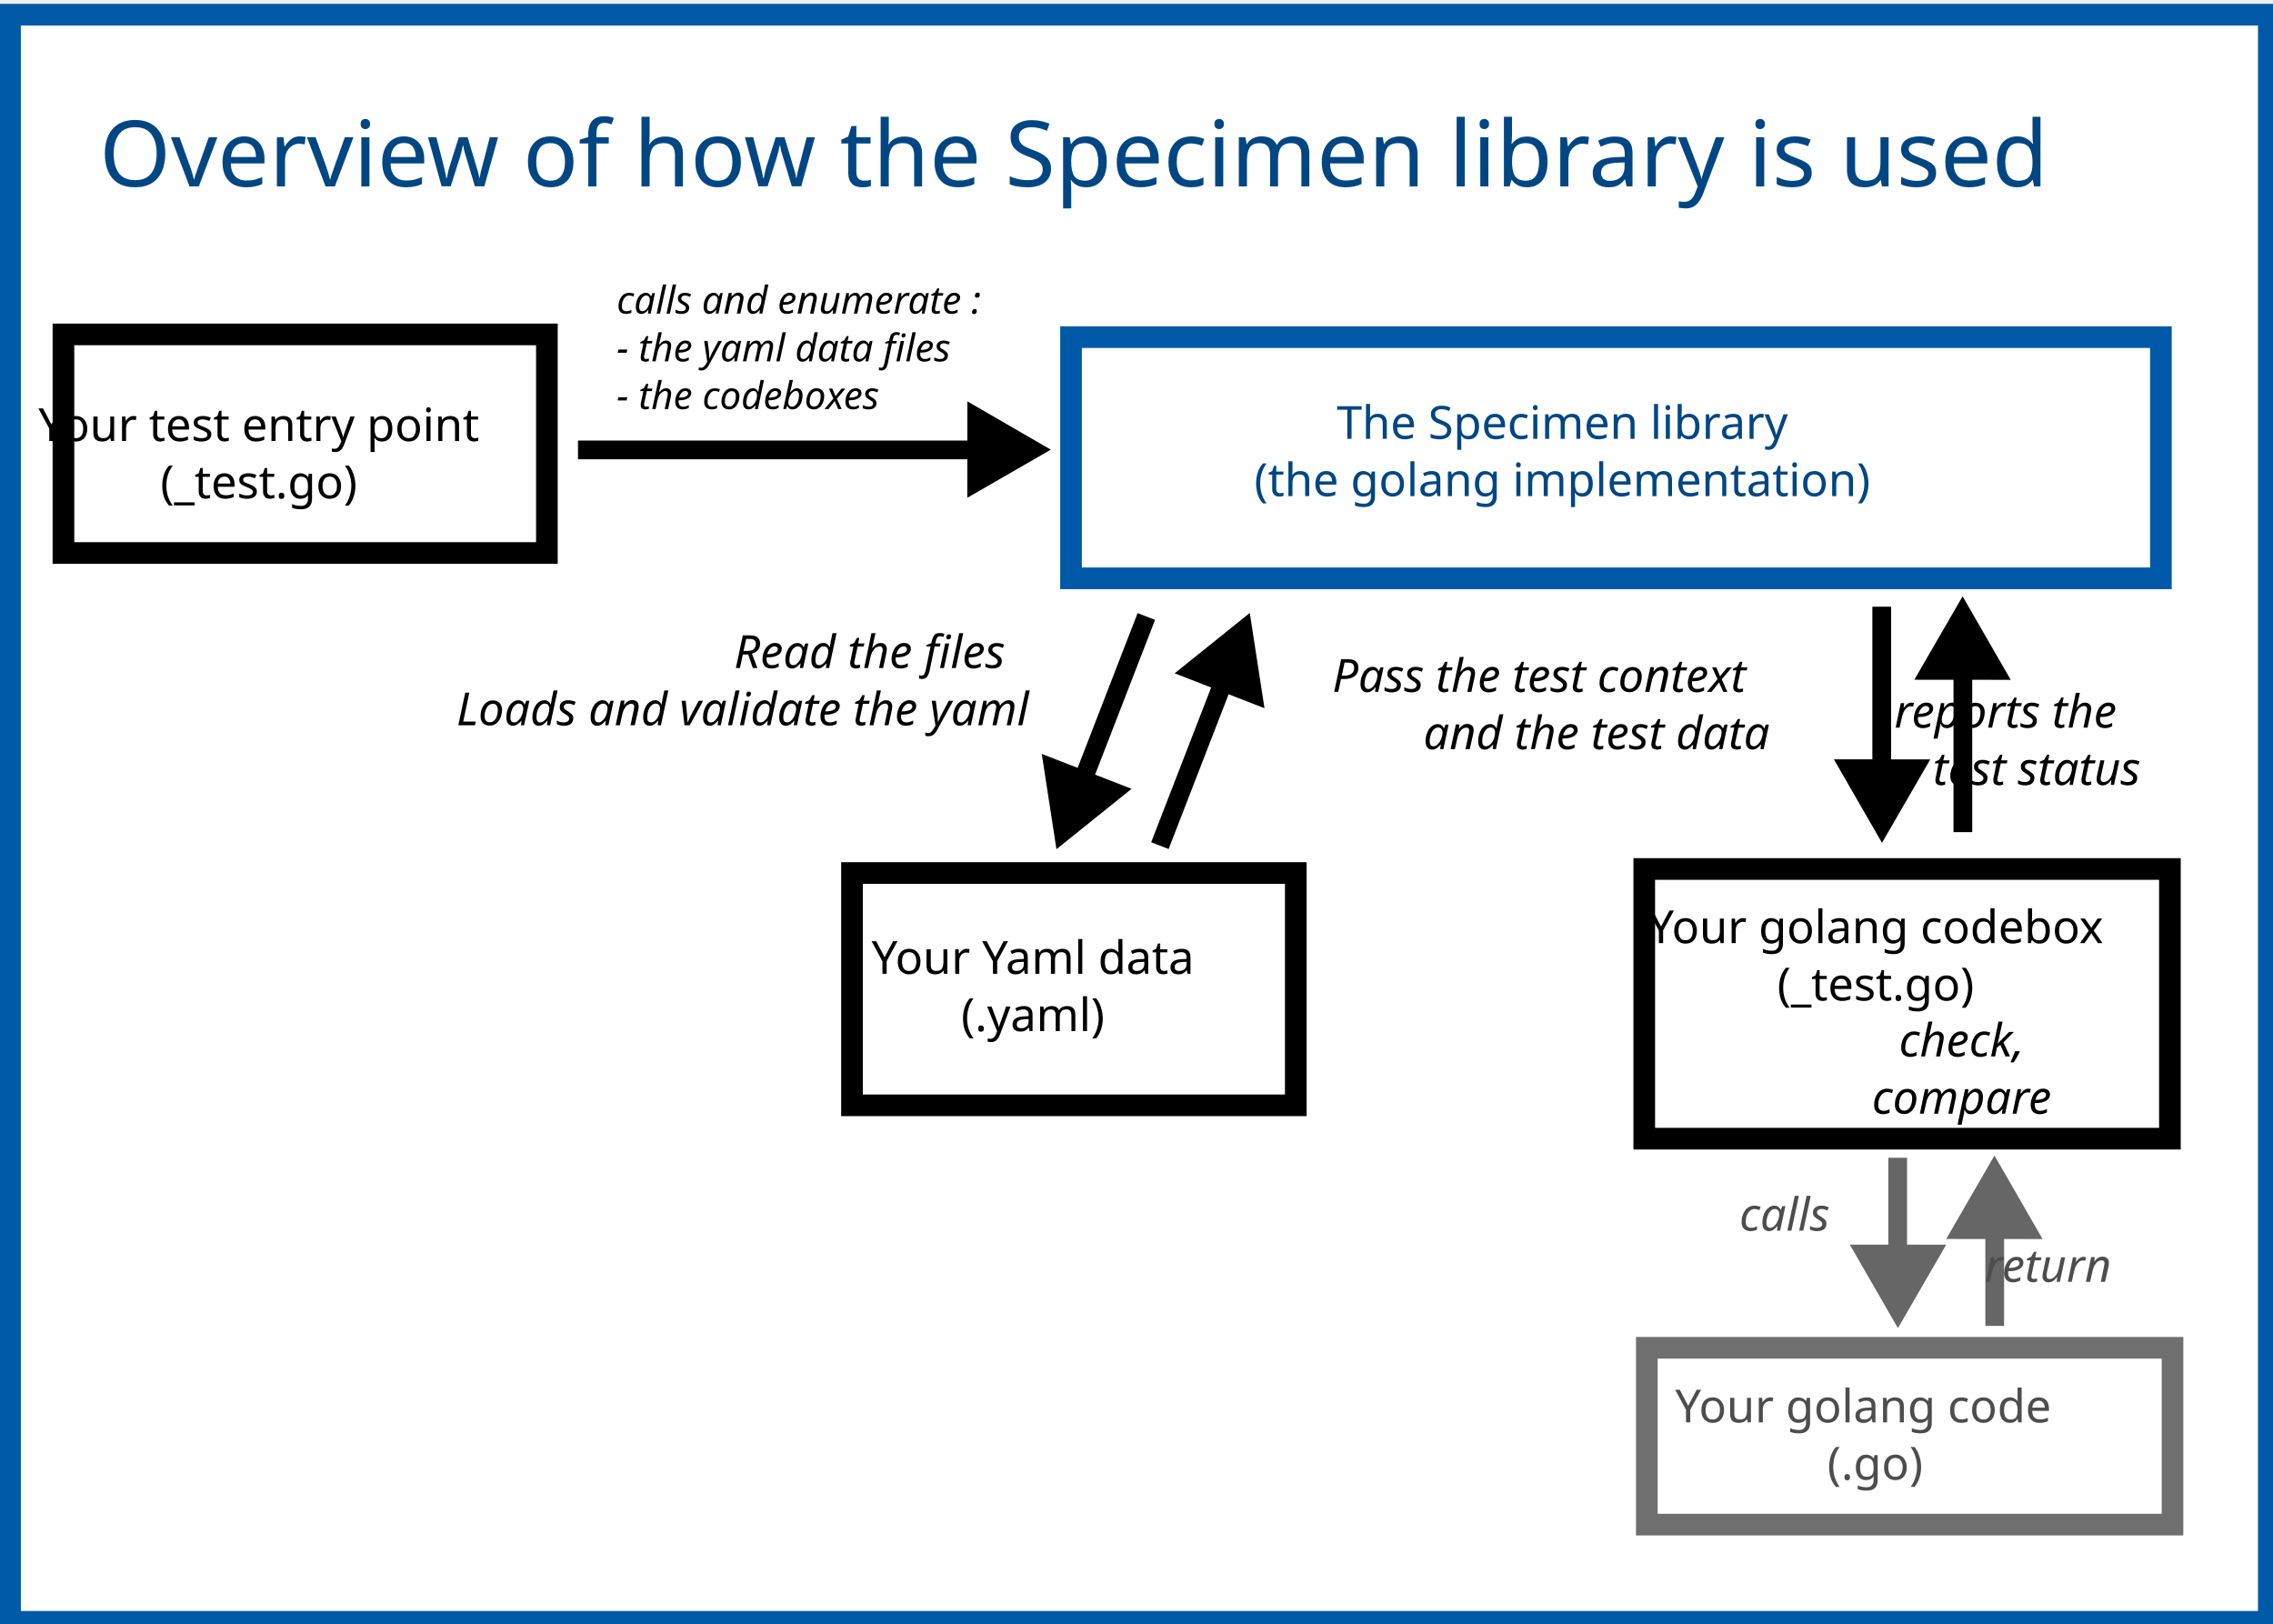
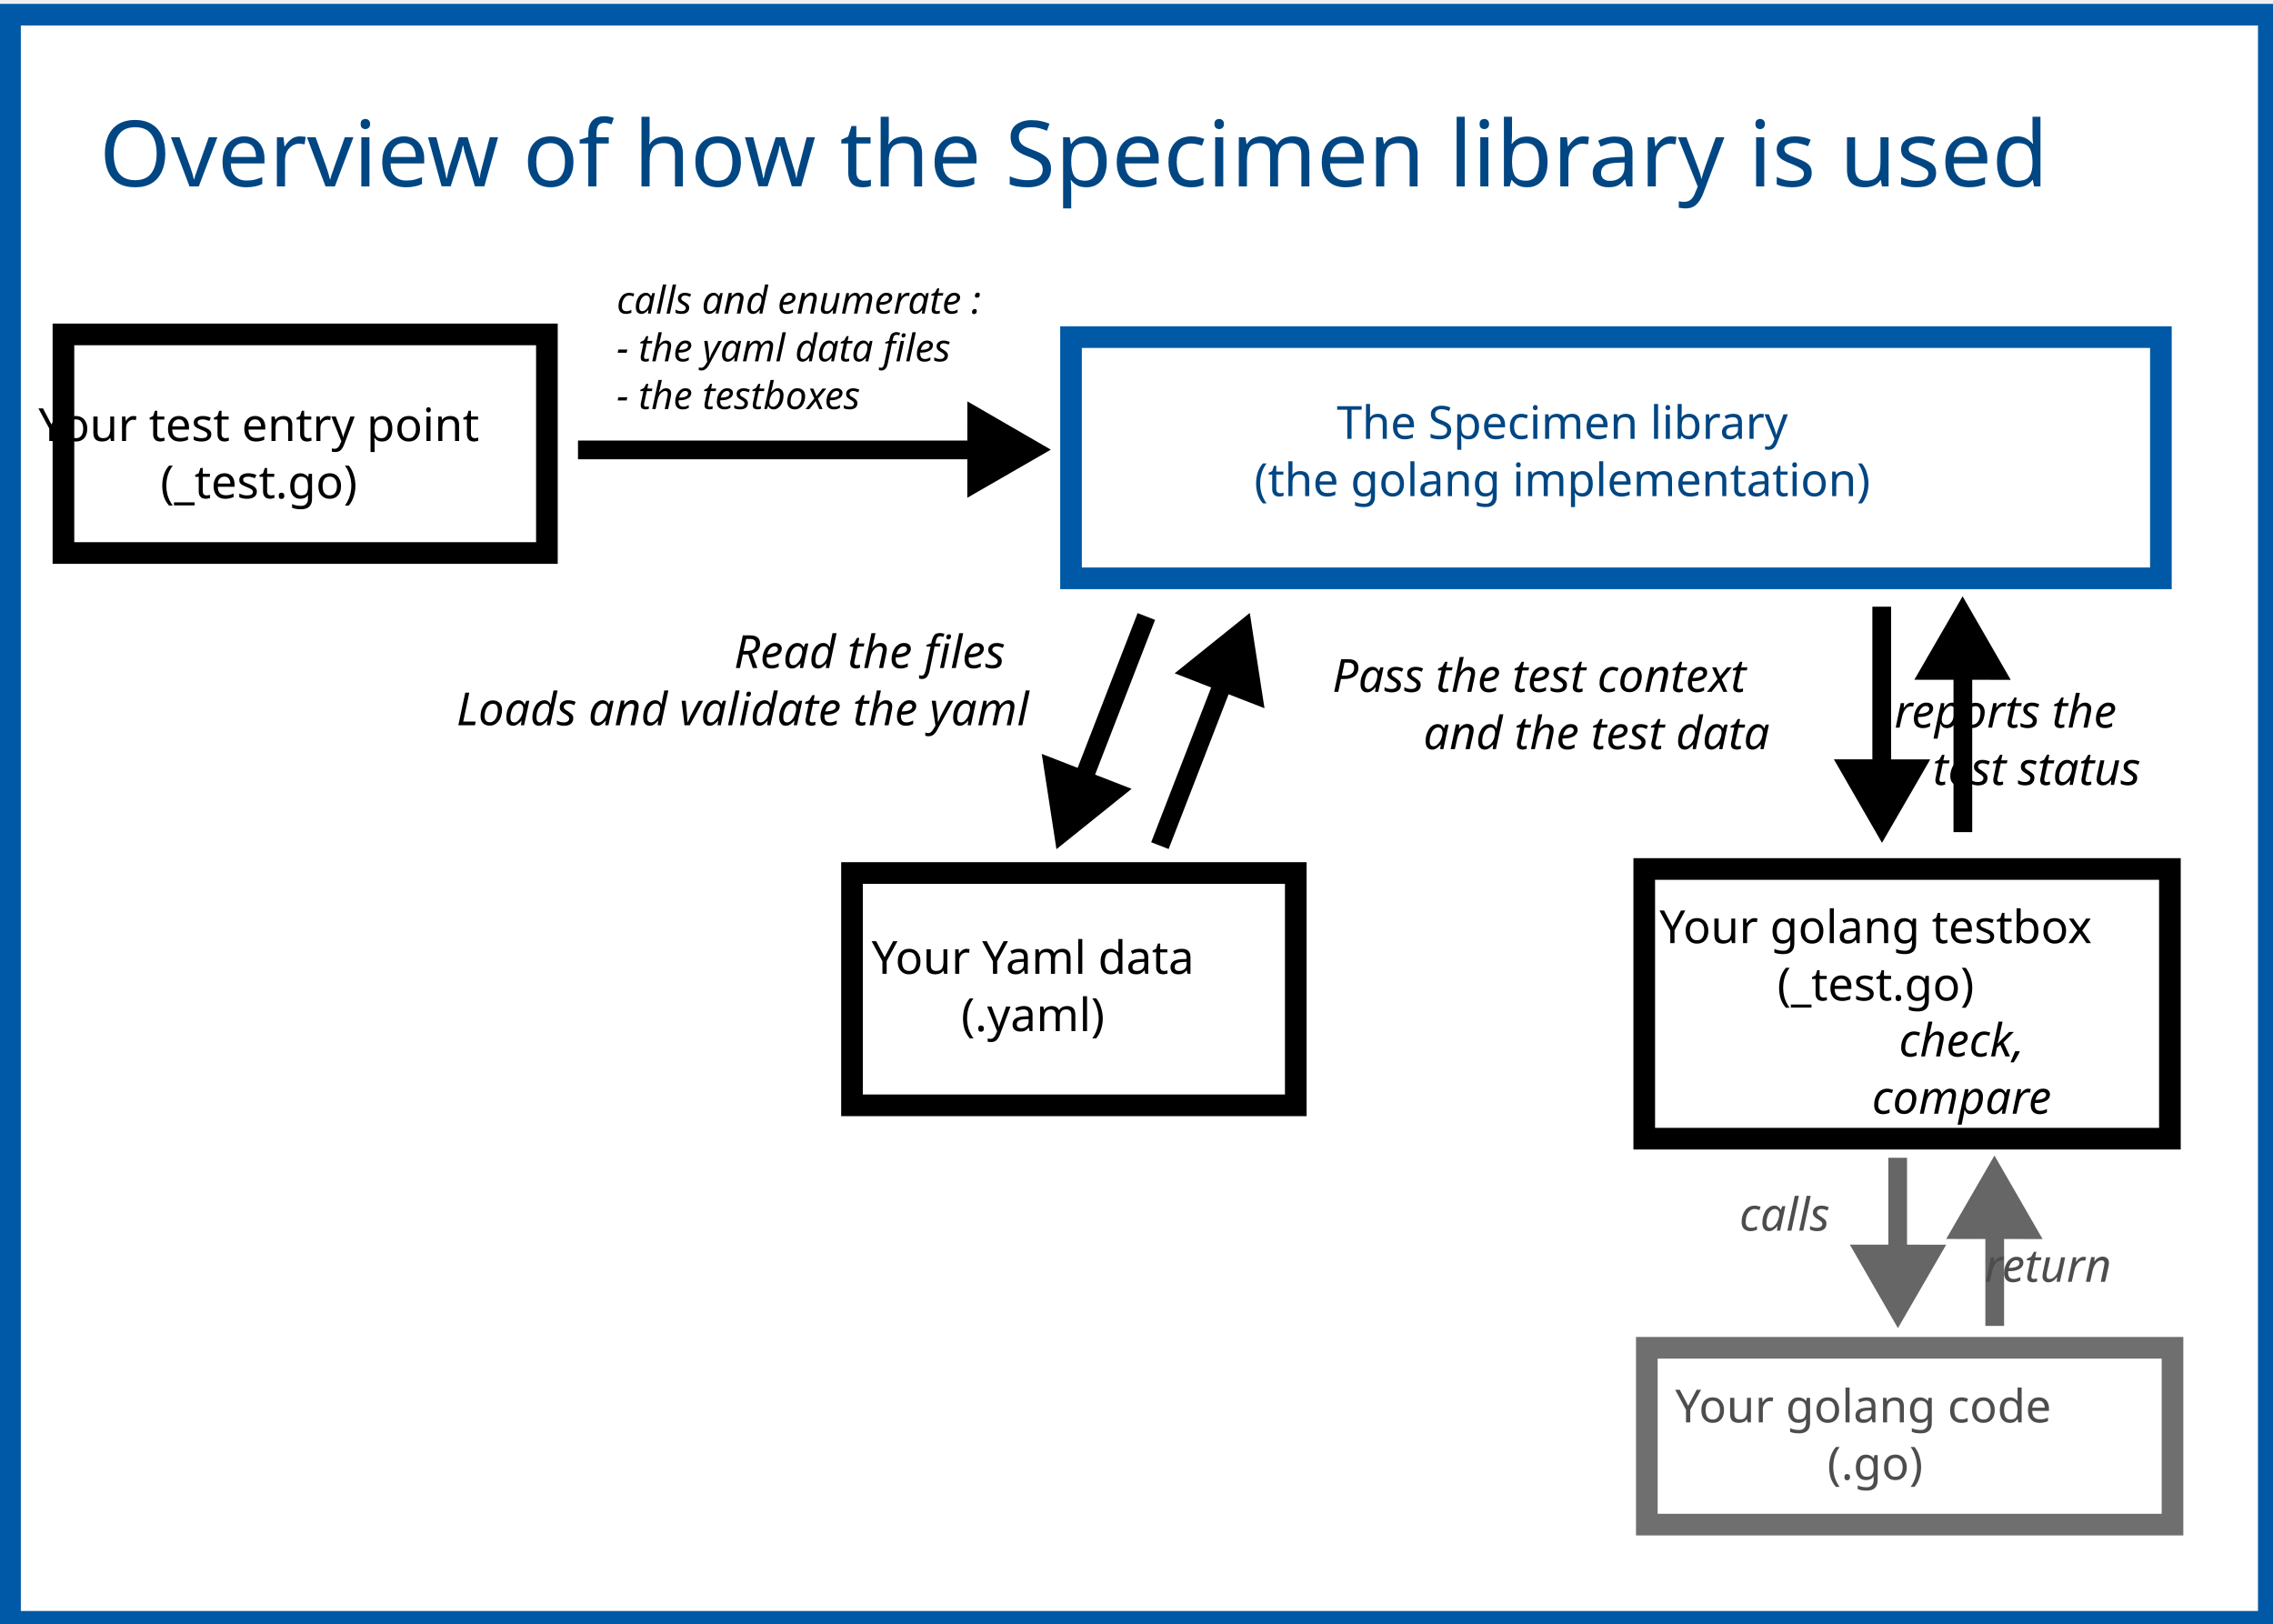
<svg xmlns="http://www.w3.org/2000/svg" width="210mm" height="150mm" viewBox="0 0 210 150" version="1.1" id="svg5">
  <defs id="defs2" />
  <g id="layer1">
    <rect style="fill:#ffffff;fill-opacity:1;stroke:#0059a6;stroke-width:2;stroke-miterlimit:4;stroke-dasharray:none;stroke-opacity:1" id="rect31-2-8-4" width="208.689" height="148.465" x="0.924" y="1.357" />
    <text xml:space="preserve" style="font-style:normal;font-variant:normal;font-weight:normal;font-stretch:normal;font-size:8.467px;line-height:1.25;font-family:'CMU Sans Serif';-inkscape-font-specification:'CMU Sans Serif';text-align:center;letter-spacing:0px;word-spacing:0px;text-anchor:middle;fill:#004683;fill-opacity:1;stroke:none;stroke-width:0.265" x="106.911" y="17.222" id="text8740-1-9-4">
      <tspan style="font-style:normal;font-variant:normal;font-weight:500;font-stretch:normal;font-size:8.467px;font-family:'CMU Sans Serif';-inkscape-font-specification:'CMU Sans Serif Medium';fill:#004683;fill-opacity:1;stroke-width:0.265" x="106.911" y="17.222" id="tspan26423-5-9-1">Overview of how the Specimen library is used</tspan>
      <tspan style="font-style:normal;font-variant:normal;font-weight:500;font-stretch:normal;font-size:8.467px;font-family:'CMU Sans Serif';-inkscape-font-specification:'CMU Sans Serif Medium';fill:#004683;fill-opacity:1;stroke-width:0.265" x="106.911" y="27.805" id="tspan8746-7-3-5" />
    </text>
    <text xml:space="preserve" style="font-style:normal;font-variant:normal;font-weight:normal;font-stretch:normal;font-size:4.233px;line-height:1.25;font-family:'CMU Sans Serif';-inkscape-font-specification:'CMU Sans Serif';text-align:center;letter-spacing:0px;word-spacing:0px;text-anchor:middle;fill:#000000;fill-opacity:1;stroke:none;stroke-width:0.265" x="27.766" y="40.743" id="text8740-1">
      <tspan style="stroke-width:0.265" x="27.766" y="40.743" id="tspan8742-6">Your test entry point</tspan>
      <tspan style="stroke-width:0.265" x="27.766" y="46.035" id="tspan26423-5">(_test.go)</tspan>
      <tspan style="stroke-width:0.265" x="27.766" y="51.327" id="tspan8746-7" />
    </text>
    <text xml:space="preserve" style="font-style:normal;font-variant:normal;font-weight:normal;font-stretch:normal;font-size:3.528px;line-height:1.25;font-family:'CMU Sans Serif';-inkscape-font-specification:'CMU Sans Serif';text-align:start;letter-spacing:0px;word-spacing:0px;text-anchor:start;fill:#000000;fill-opacity:1;stroke:none;stroke-width:0.265" x="56.972" y="28.972" id="text16474-7">
      <tspan style="font-style:oblique;font-variant:normal;font-weight:500;font-stretch:normal;font-size:3.528px;font-family:'CMU Sans Serif';-inkscape-font-specification:'CMU Sans Serif Medium Oblique';text-align:start;text-anchor:start;stroke-width:0.265" x="56.972" y="28.972" id="tspan46650">calls and enumerate :</tspan>
      <tspan style="font-style:oblique;font-variant:normal;font-weight:500;font-stretch:normal;font-size:3.528px;font-family:'CMU Sans Serif';-inkscape-font-specification:'CMU Sans Serif Medium Oblique';text-align:start;text-anchor:start;stroke-width:0.265" x="56.972" y="33.382" id="tspan5358">- the yaml data files</tspan>
-       <tspan style="font-style:oblique;font-variant:normal;font-weight:500;font-stretch:normal;font-size:3.528px;font-family:'CMU Sans Serif';-inkscape-font-specification:'CMU Sans Serif Medium Oblique';text-align:start;text-anchor:start;stroke-width:0.265" x="56.972" y="37.791" id="tspan3466">- the codeboxes</tspan>
+       <tspan style="font-style:oblique;font-variant:normal;font-weight:500;font-stretch:normal;font-size:3.528px;font-family:'CMU Sans Serif';-inkscape-font-specification:'CMU Sans Serif Medium Oblique';text-align:start;text-anchor:start;stroke-width:0.265" x="56.972" y="37.791" id="tspan3466">- the testboxes</tspan>
    </text>
    <text xml:space="preserve" style="font-style:normal;font-variant:normal;font-weight:normal;font-stretch:normal;font-size:4.233px;line-height:1.25;font-family:'CMU Sans Serif';-inkscape-font-specification:'CMU Sans Serif';text-align:center;letter-spacing:0px;word-spacing:0px;text-anchor:middle;fill:#004683;fill-opacity:1;stroke:none;stroke-width:0.265" x="148.19" y="40.537" id="text8740-1-9">
      <tspan style="fill:#004683;fill-opacity:1;stroke-width:0.265" x="148.19" y="40.537" id="tspan26423-5-9">The Specimen library</tspan>
      <tspan style="fill:#004683;fill-opacity:1;stroke-width:0.265" x="148.19" y="45.828" id="tspan135206">(the golang implementation)</tspan>
      <tspan style="fill:#004683;fill-opacity:1;stroke-width:0.265" x="148.19" y="51.12" id="tspan8746-7-3" />
    </text>
    <rect style="fill:#666666;fill-opacity:1;stroke:none;stroke-width:0.183;stroke-miterlimit:4;stroke-dasharray:none;stroke-opacity:1" id="rect31-5-6" width="9.019" height="1.73" x="106.955" y="-176.189" transform="rotate(90)" />
    <rect style="fill:none;fill-opacity:1;stroke:#000000;stroke-width:2;stroke-miterlimit:4;stroke-dasharray:none;stroke-opacity:1" id="rect31" width="48.566" height="24.914" x="151.91" y="80.277" />
    <path style="fill:#666666;fill-opacity:1;stroke:none;stroke-width:7.559;stroke-miterlimit:4;stroke-dasharray:none;stroke-opacity:1" id="path14973" d="m 559.292,285.489 0.05,-57.747 49.985,28.917 z" transform="matrix(0,0.1542136,-0.1542136,0,214.9279,28.72599)" />
    <rect style="fill:#666666;fill-opacity:1;stroke:none;stroke-width:0.183;stroke-miterlimit:4;stroke-dasharray:none;stroke-opacity:1" id="rect31-5-6-6" width="9.019" height="1.73" x="-122.485" y="183.425" transform="rotate(-90)" />
    <path style="fill:#666666;fill-opacity:1;stroke:none;stroke-width:7.559;stroke-miterlimit:4;stroke-dasharray:none;stroke-opacity:1" id="path14973-3" transform="matrix(0,-0.1542136,0.1542136,0,144.686,200.7131)" d="m 559.292,285.489 0.05,-57.747 49.985,28.917 z" />
    <rect style="fill:#000000;fill-opacity:1;stroke:none;stroke-width:0.369;stroke-miterlimit:4;stroke-dasharray:none;stroke-opacity:1" id="rect31-5-6-0-1" width="36.966" height="1.73" x="53.4" y="40.698" />
    <path style="fill:#000000;fill-opacity:1;stroke:none;stroke-width:7.559;stroke-miterlimit:4;stroke-dasharray:none;stroke-opacity:1" id="path14973-6-55" transform="matrix(0.1542136,0,0,0.1542136,3.117647,1.958593)" d="m 559.292,285.489 0.05,-57.747 49.985,28.917 z" />
    <rect style="fill:#000000;fill-opacity:1;stroke:none;stroke-width:0.236;stroke-miterlimit:4;stroke-dasharray:none;stroke-opacity:1" id="rect31-5-6-0-5" width="15.097" height="1.73" x="56.046" y="-174.716" transform="rotate(90)" />
    <path style="fill:#000000;fill-opacity:1;stroke:none;stroke-width:7.559;stroke-miterlimit:4;stroke-dasharray:none;stroke-opacity:1" id="path14973-6-5" transform="matrix(0,0.1542136,-0.1542136,0,213.4556,-16.10537)" d="m 559.292,285.489 0.05,-57.747 49.985,28.917 z" />
    <rect style="fill:#000000;fill-opacity:1;stroke:none;stroke-width:0.232;stroke-miterlimit:4;stroke-dasharray:none;stroke-opacity:1" id="rect31-5-6-0-5-0" width="14.561" height="1.73" x="-76.871" y="180.482" transform="rotate(-90)" />
    <path style="fill:#000000;fill-opacity:1;stroke:none;stroke-width:7.559;stroke-miterlimit:4;stroke-dasharray:none;stroke-opacity:1" id="path14973-6-5-9" transform="matrix(0,-0.1542136,0.1542136,0,141.7425,149.0533)" d="m 559.292,285.489 0.05,-57.747 49.985,28.917 z" />
    <rect style="fill:#000000;fill-opacity:1;stroke:none;stroke-width:0.246;stroke-miterlimit:4;stroke-dasharray:none;stroke-opacity:1" id="rect31-5-6-0-2" width="16.325" height="1.73" x="14.83" y="-120.197" transform="rotate(111.1847)" />
    <path style="fill:#000000;fill-opacity:1;stroke:none;stroke-width:7.559;stroke-miterlimit:4;stroke-dasharray:none;stroke-opacity:1" id="path14973-6-8" transform="matrix(-0.05572898,0.1437919,-0.1437919,-0.05572898,168.4666,5.133774)" d="m 559.292,285.489 0.05,-57.747 49.985,28.917 z" />
    <rect style="fill:#000000;fill-opacity:1;stroke:none;stroke-width:0.246;stroke-miterlimit:4;stroke-dasharray:none;stroke-opacity:1" id="rect31-5-6-0-2-3" width="16.325" height="1.73" x="-34.114" y="127.286" transform="rotate(-68.81532)" />
    <path style="fill:#000000;fill-opacity:1;stroke:none;stroke-width:7.559;stroke-miterlimit:4;stroke-dasharray:none;stroke-opacity:1" id="path14973-6-8-9" transform="matrix(0.05572898,-0.1437919,0.1437919,0.05572898,44.60498,129.9368)" d="m 559.292,285.489 0.05,-57.747 49.985,28.917 z" />
    <rect style="fill:none;fill-opacity:1;stroke:#000000;stroke-width:2;stroke-miterlimit:4;stroke-dasharray:none;stroke-opacity:1" id="rect31-8" width="44.667" height="20.195" x="5.861" y="30.892" />
    <text xml:space="preserve" style="font-style:normal;font-variant:normal;font-weight:normal;font-stretch:normal;font-size:4.233px;line-height:1.25;font-family:'CMU Sans Serif';-inkscape-font-specification:'CMU Sans Serif';text-align:end;letter-spacing:0px;word-spacing:0px;text-anchor:end;fill:#000000;fill-opacity:1;stroke:none;stroke-width:0.265" x="100.557" y="61.711" id="text78562">
      <tspan id="tspan78560" style="font-style:oblique;font-variant:normal;font-weight:500;font-stretch:normal;font-family:'CMU Sans Serif';-inkscape-font-specification:'CMU Sans Serif Medium Oblique';text-align:end;text-anchor:end;stroke-width:0.265" x="100.557" y="61.711">Read the files</tspan>
      <tspan style="font-style:oblique;font-variant:normal;font-weight:500;font-stretch:normal;font-family:'CMU Sans Serif';-inkscape-font-specification:'CMU Sans Serif Medium Oblique';text-align:end;text-anchor:end;stroke-width:0.265" x="100.557" y="67.003" id="tspan91260">Loads and validate the yaml</tspan>
    </text>
    <rect style="fill:none;fill-opacity:1;stroke:#0059a6;stroke-width:2;stroke-miterlimit:4;stroke-dasharray:none;stroke-opacity:1" id="rect31-2-8" width="100.693" height="22.282" x="98.95" y="31.143" />
    <text xml:space="preserve" style="font-style:normal;font-variant:normal;font-weight:normal;font-stretch:normal;font-size:4.233px;line-height:1.25;font-family:'CMU Sans Serif';-inkscape-font-specification:'CMU Sans Serif';text-align:center;letter-spacing:0px;word-spacing:0px;text-anchor:middle;fill:#000000;fill-opacity:1;stroke:none;stroke-width:0.265" x="99.281" y="89.959" id="text8740-8">
      <tspan style="stroke-width:0.265" x="99.281" y="89.959" id="tspan8742-3">Your Yaml data</tspan>
      <tspan style="stroke-width:0.265" x="99.281" y="95.25" id="tspan30869">(.yaml)</tspan>
      <tspan style="stroke-width:0.265" x="99.281" y="100.542" id="tspan8746-2" />
    </text>
    <text xml:space="preserve" style="font-style:normal;font-variant:normal;font-weight:normal;font-stretch:normal;font-size:4.233px;line-height:1.25;font-family:'CMU Sans Serif';-inkscape-font-specification:'CMU Sans Serif';text-align:end;letter-spacing:0px;word-spacing:0px;text-anchor:end;fill:#000000;fill-opacity:1;stroke:none;stroke-width:0.265" x="169.004" y="63.913" id="text78562-0">
      <tspan style="font-style:oblique;font-variant:normal;font-weight:500;font-stretch:normal;font-family:'CMU Sans Serif';-inkscape-font-specification:'CMU Sans Serif Medium Oblique';text-align:end;text-anchor:end;stroke-width:0.265" x="169.004" y="63.913" id="tspan91260-6">Pass the test context</tspan>
      <tspan style="font-style:oblique;font-variant:normal;font-weight:500;font-stretch:normal;font-family:'CMU Sans Serif';-inkscape-font-specification:'CMU Sans Serif Medium Oblique';text-align:end;text-anchor:end;stroke-width:0.265" x="169.004" y="69.205" id="tspan112119">and the test data</tspan>
    </text>
    <text xml:space="preserve" style="font-style:normal;font-variant:normal;font-weight:normal;font-stretch:normal;font-size:4.233px;line-height:1.25;font-family:'CMU Sans Serif';-inkscape-font-specification:'CMU Sans Serif';text-align:end;letter-spacing:0px;word-spacing:0px;text-anchor:end;fill:#000000;fill-opacity:1;stroke:none;stroke-width:0.265" x="203.254" y="67.219" id="text78562-0-5">
      <tspan style="font-style:oblique;font-variant:normal;font-weight:500;font-stretch:normal;font-family:'CMU Sans Serif';-inkscape-font-specification:'CMU Sans Serif Medium Oblique';text-align:end;text-anchor:end;stroke-width:0.265" x="203.254" y="67.219" id="tspan112119-9">reports the</tspan>
      <tspan style="font-style:oblique;font-variant:normal;font-weight:500;font-stretch:normal;font-family:'CMU Sans Serif';-inkscape-font-specification:'CMU Sans Serif Medium Oblique';text-align:end;text-anchor:end;stroke-width:0.265" x="203.254" y="72.511" id="tspan1210">test status</tspan>
    </text>
    <rect style="fill:none;fill-opacity:1;stroke:#000000;stroke-width:2;stroke-miterlimit:4;stroke-dasharray:none;stroke-opacity:1" id="rect31-24" width="41.001" height="21.46" x="78.715" y="80.649" />
    <text xml:space="preserve" style="font-style:normal;font-variant:normal;font-weight:normal;font-stretch:normal;font-size:4.233px;line-height:1.25;font-family:'CMU Sans Serif';-inkscape-font-specification:'CMU Sans Serif';text-align:center;letter-spacing:0px;word-spacing:0px;text-anchor:middle;fill:#000000;fill-opacity:1;stroke:none;stroke-width:0.265" x="177.146" y="87.126" id="text8740">
-       <tspan style="stroke-width:0.265" x="177.146" y="87.126" id="tspan8742">Your golang codebox</tspan>
+       <tspan style="stroke-width:0.265" x="177.146" y="87.126" id="tspan8742">Your golang testbox</tspan>
      <tspan style="stroke-width:0.265" x="177.146" y="92.418" id="tspan26423">(_test.go)</tspan>
      <tspan style="stroke-width:0.265" x="177.146" y="97.71" id="tspan8746" />
    </text>
    <text xml:space="preserve" style="font-style:normal;font-variant:normal;font-weight:normal;font-stretch:normal;font-size:4.233px;line-height:1.25;font-family:'CMU Sans Serif';-inkscape-font-specification:'CMU Sans Serif';text-align:center;letter-spacing:0px;word-spacing:0px;text-anchor:middle;fill:#000000;fill-opacity:1;stroke:none;stroke-width:0.265" x="185.087" y="97.592" id="text8740-17">
      <tspan style="font-style:italic;stroke-width:0.265" x="185.087" y="97.592" id="tspan26423-7">check,</tspan>
      <tspan style="font-style:italic;stroke-width:0.265" x="185.087" y="102.883" id="tspan42211">compare</tspan>
      <tspan style="stroke-width:0.265" x="185.087" y="108.175" id="tspan8746-3" />
    </text>
    <text xml:space="preserve" style="font-style:normal;font-variant:normal;font-weight:normal;font-stretch:normal;font-size:4.233px;line-height:1.25;font-family:'CMU Sans Serif';-inkscape-font-specification:'CMU Sans Serif';text-align:center;letter-spacing:0px;word-spacing:0px;text-anchor:middle;fill:#4d4d4d;fill-opacity:1;stroke:none;stroke-width:0.265" x="167.622" y="113.686" id="text16474">
      <tspan id="tspan16472" style="font-style:oblique;font-variant:normal;font-weight:500;font-stretch:normal;font-family:'CMU Sans Serif';-inkscape-font-specification:'CMU Sans Serif Medium Oblique';fill:#4d4d4d;stroke-width:0.265" x="167.622" y="113.686">calls</tspan>
    </text>
    <text xml:space="preserve" style="font-style:normal;font-variant:normal;font-weight:normal;font-stretch:normal;font-size:4.233px;line-height:1.25;font-family:'CMU Sans Serif';-inkscape-font-specification:'CMU Sans Serif';text-align:center;letter-spacing:0px;word-spacing:0px;text-anchor:middle;fill:#4d4d4d;fill-opacity:1;stroke:none;stroke-width:0.265" x="191.955" y="118.413" id="text16474-4">
      <tspan id="tspan16472-7" style="font-style:oblique;font-variant:normal;font-weight:500;font-stretch:normal;font-family:'CMU Sans Serif';-inkscape-font-specification:'CMU Sans Serif Medium Oblique';fill:#4d4d4d;stroke-width:0.265" x="191.955" y="118.413">return</tspan>
    </text>
    <rect style="fill:none;fill-opacity:1;stroke:#6f6f6f;stroke-width:2;stroke-miterlimit:4;stroke-dasharray:none;stroke-opacity:1" id="rect31-7" width="48.566" height="16.335" x="152.149" y="124.508" />
    <text xml:space="preserve" style="font-style:normal;font-variant:normal;font-weight:normal;font-stretch:normal;font-size:4.233px;line-height:1.25;font-family:'CMU Sans Serif';-inkscape-font-specification:'CMU Sans Serif';text-align:center;letter-spacing:0px;word-spacing:0px;text-anchor:middle;fill:#4d4d4d;fill-opacity:1;stroke:none;stroke-width:0.265" x="175.995" y="131.395" id="text6448">
      <tspan id="tspan6446" style="fill:#4d4d4d;stroke-width:0.265" x="175.995" y="131.395">Your golang code</tspan>
      <tspan style="fill:#4d4d4d;stroke-width:0.265" x="175.995" y="136.687" id="tspan32013">(.go)</tspan>
    </text>
  </g>
</svg>
